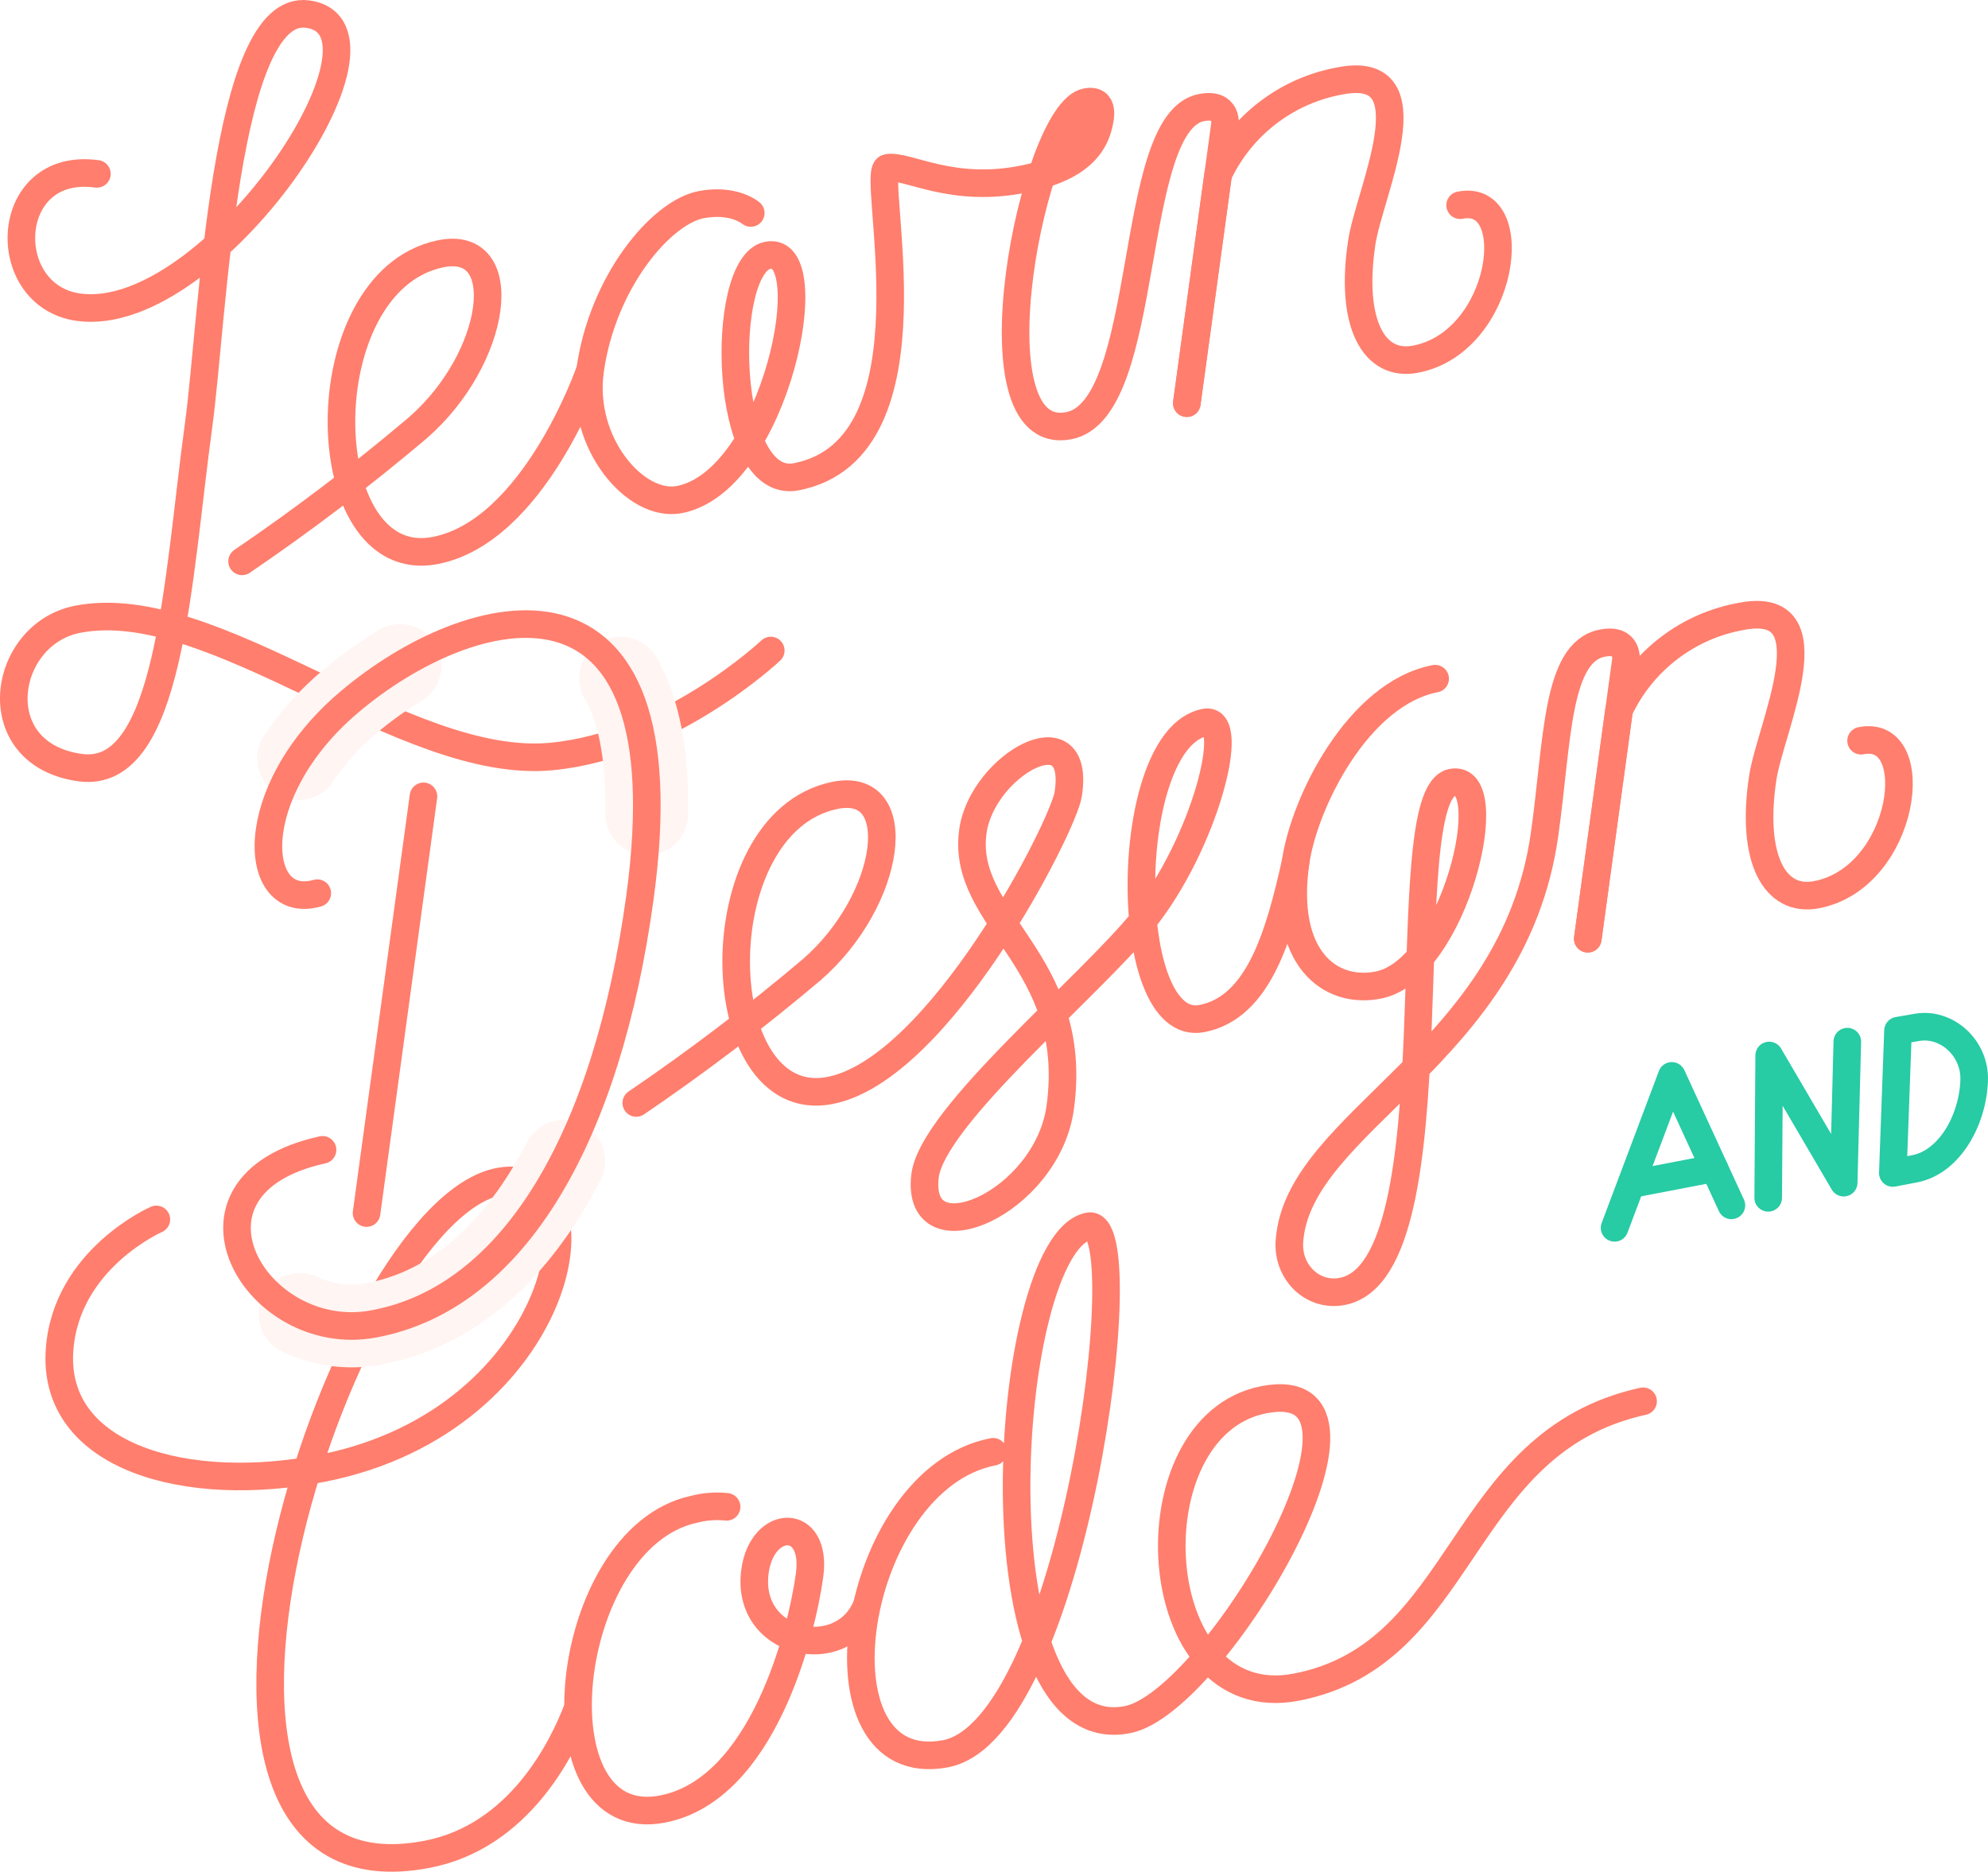
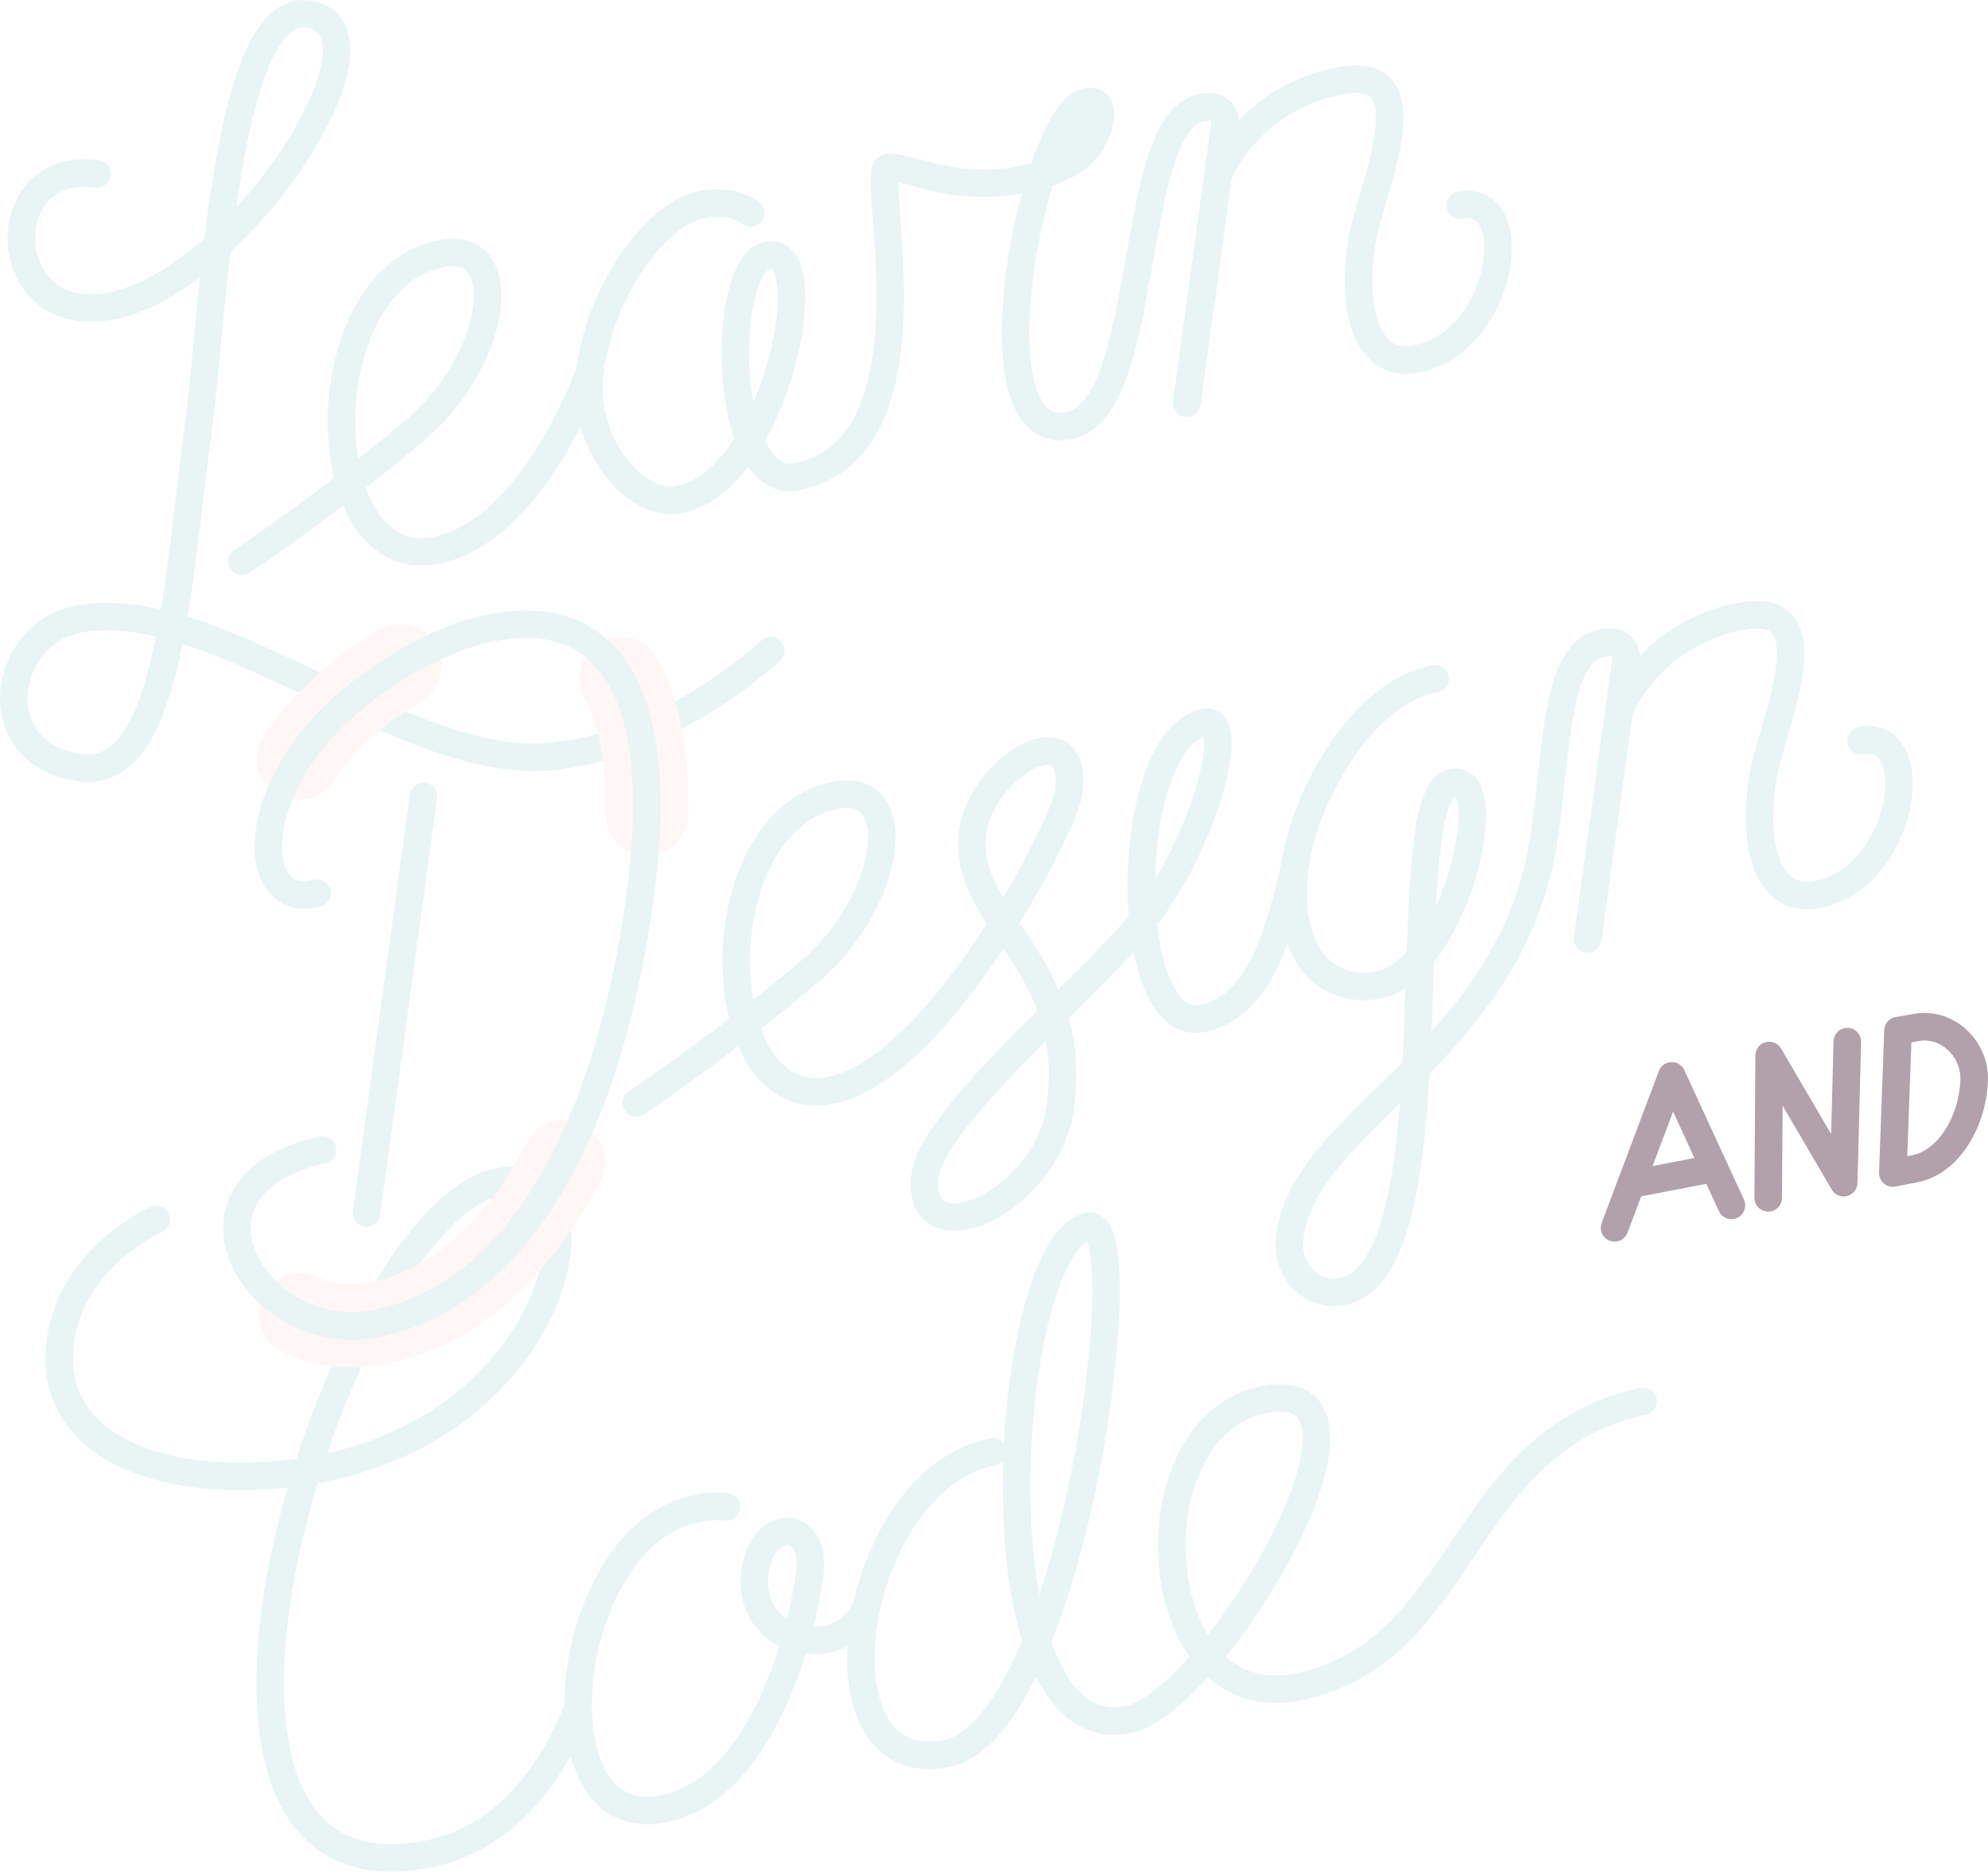
<svg xmlns="http://www.w3.org/2000/svg" width="288.247" height="271.376" viewBox="0 0 288.247 271.376">
  <defs>
    <style>
      .a, .b, .c {
        fill: none;
        stroke-linecap: round;
        stroke-linejoin: round;
      }

      .a {
-         stroke: #ff7e6d;
+         stroke: #e9f5f5;
      }

      .a, .c {
        stroke-width: 4px;
      }

      .b {
-         stroke: #fff5f3;
+         stroke: #fff6f5;
        stroke-width: 12px;
      }

      .c {
-         stroke: #27cba4;
+         stroke: #b2a1aa;
      }
    </style>
  </defs>
  <g>
    <path class="a" d="M125.559,233.042c-3.646,8.333-17.542,5.4-16.089-5.242,1.049-7.679,9.062-7.846,7.912.576-1.126,8.246-6.749,31.108-21.345,33.914-19.005,3.655-14.574-39.287,4.535-43.45a13.228,13.228,0,0,1,4.782-.371" />
    <path class="a" d="M143.996,210.489c-20.652,3.971-27.097,47.527-6.939,43.787,18.551-3.442,28.273-78.065,20.763-76.479-12.529,2.648-17.171,76.271,5.76,71.503,12.697-2.64,40.76-50.416,19.698-46.365-19.615,3.772-17.321,45.908,4.655,41.682,24.879-4.784,23.266-35.525,50.305-41.452" />
    <path class="a" d="M14.049,25.207C.281,23.327-.393,42.932,11.408,44.544,30.79,47.192,59.674,4.103,44.595,2.044,32.466.387,30.886,46.351,28.801,61.617c-3.089,22.619-4.142,51.458-17.161,49.679-14.096-1.925-11.445-19.384-.34-21.519,19.82-3.812,47.274,21.95,68.681,19.903,17.256-1.65,31.774-15.364,31.774-15.364" />
    <path class="a" d="M85.513,53.789S77.462,77.054,63.078,79.82c-17.841,3.431-18.584-38.892.72-43.004,10.773-2.295,8.375,15.152-3.26,25.249a304.504,304.504,0,0,1-25.438,19.323" />
    <path class="a" d="M22.671,176.799s-13.079,5.709-14.034,18.892c-1.139,15.725,18.656,21.052,38.196,17.16,35.21-7.012,41.796-44.349,25.696-41.572-23.429,4.042-55.937,106.287-10.599,97.569,13.408-2.578,19.693-15.496,21.838-21.161" />
    <path class="a" d="M108.855,30.88c-1.41-1.067-3.867-1.804-7.102-1.225C95.885,30.706,87.31,40.897,85.551,53.777c-1.437,10.524,6.653,19.883,12.956,18.654,14.038-2.737,20.911-37.074,12.786-35.408-7.03,1.441-6.507,34.15,4.143,32.106,21.209-4.07,10.651-44.292,13.228-44.787,2.806-.54,9.332,3.856,20.119,1.545,4.807-1.03,9.307-2.948,10.484-7.628.23-.915,1.051-4.003-1.778-3.46-7.57,1.456-17.343,49.756-2.528,46.923,12.115-2.317,8.374-44.035,19.238-46.124,3.86-.742,3.409,2.492,3.409,2.492l-5.525,40.366" />
    <path class="a" d="M211.709,29.751c9.329-1.859,6.513,19.831-6.464,22.326-6.022,1.158-9.586-5.124-7.789-16.978,1.091-7.197,10.175-25.931-3.095-23.379a24.258,24.258,0,0,0-17.742,13.593l-4.537,33.141" />
    <g>
      <path class="b" d="M81.737,168.361c-6.754,13.06-16.058,21.514-27.673,23.61a17.391,17.391,0,0,1-10.553-1.405" />
      <path class="b" d="M90,98.323c2.49,4.351,3.925,10.732,3.776,19.677" />
      <path class="b" d="M43.288,110a38.44,38.44,0,0,1,7.298-8.161,57.769,57.769,0,0,1,7.414-5.346" />
    </g>
    <line class="a" x1="154.527" y1="21.941" x2="157.42" y2="17.059" />
    <path class="a" d="M46.004,129.496c-9.532,2.72-10.776-14.609,4.582-27.657,17.57-14.927,49.234-23.218,42.196,28.304-4.669,34.183-18.028,58.095-38.719,61.829-17.006,3.069-30.559-20.145-7.296-25.26" />
    <line class="a" x1="61.4" y1="115.46" x2="53.148" y2="175.875" />
    <path class="a" d="M92.255,159.915a304.504,304.504,0,0,0,25.438-19.323c11.635-10.097,14.033-27.544,3.26-25.249-19.304,4.112-18.364,46.087-.689,42.776,15.887-2.977,33.875-38.23,34.618-42.96,1.939-12.351-12.44-4.208-13.811,5.305-1.873,12.992,15.579,18.703,12.659,40.082-1.905,13.947-21,22.169-19.613,9.998.984-8.631,23.943-27.52,31.697-37.185,8.796-10.963,13.677-29.532,8.91-28.615-12.151,2.337-12.314,45.26-.443,42.931,8.202-1.609,11.191-12.003,13.573-22.672" />
    <path class="a" d="M208.088,98.399c-11.144,2.143-18.988,17.913-20.234,26.604-1.974,13.768,4.867,19.2,11.968,17.822,11.135-2.161,17.848-30.695,10.733-29.378-9.017,1.67.981,70.405-15.881,73.78-4.359.872-8.025-2.806-7.718-7.241,1.21-17.471,32.445-26.935,36.986-58.949,1.931-13.611,1.661-26.5,8.392-27.794,3.86-.742,3.409,2.492,3.409,2.492l-5.525,40.366" />
    <path class="a" d="M269.846,107.395c9.329-1.859,6.513,19.831-6.464,22.326-6.022,1.158-9.586-5.124-7.789-16.978,1.091-7.197,10.175-25.931-3.095-23.379a24.258,24.258,0,0,0-17.742,13.593l-4.537,33.141" />
    <g>
      <polyline class="c" points="234.104 178.018 242.4 155.986 251.043 174.761" />
      <polyline class="c" points="267.849 151.022 267.323 171.47 256.519 153.033 256.378 173.668" />
      <path class="c" d="M274.448,170.067l.751-20.639s2.317-.402,2.849-.489c4.168-.679,8.369,2.964,8.193,7.733-.213,5.763-3.586,11.816-8.633,12.787Z" />
      <line class="c" x1="236.901" y1="171.621" x2="248.565" y2="169.378" />
    </g>
  </g>
</svg>
